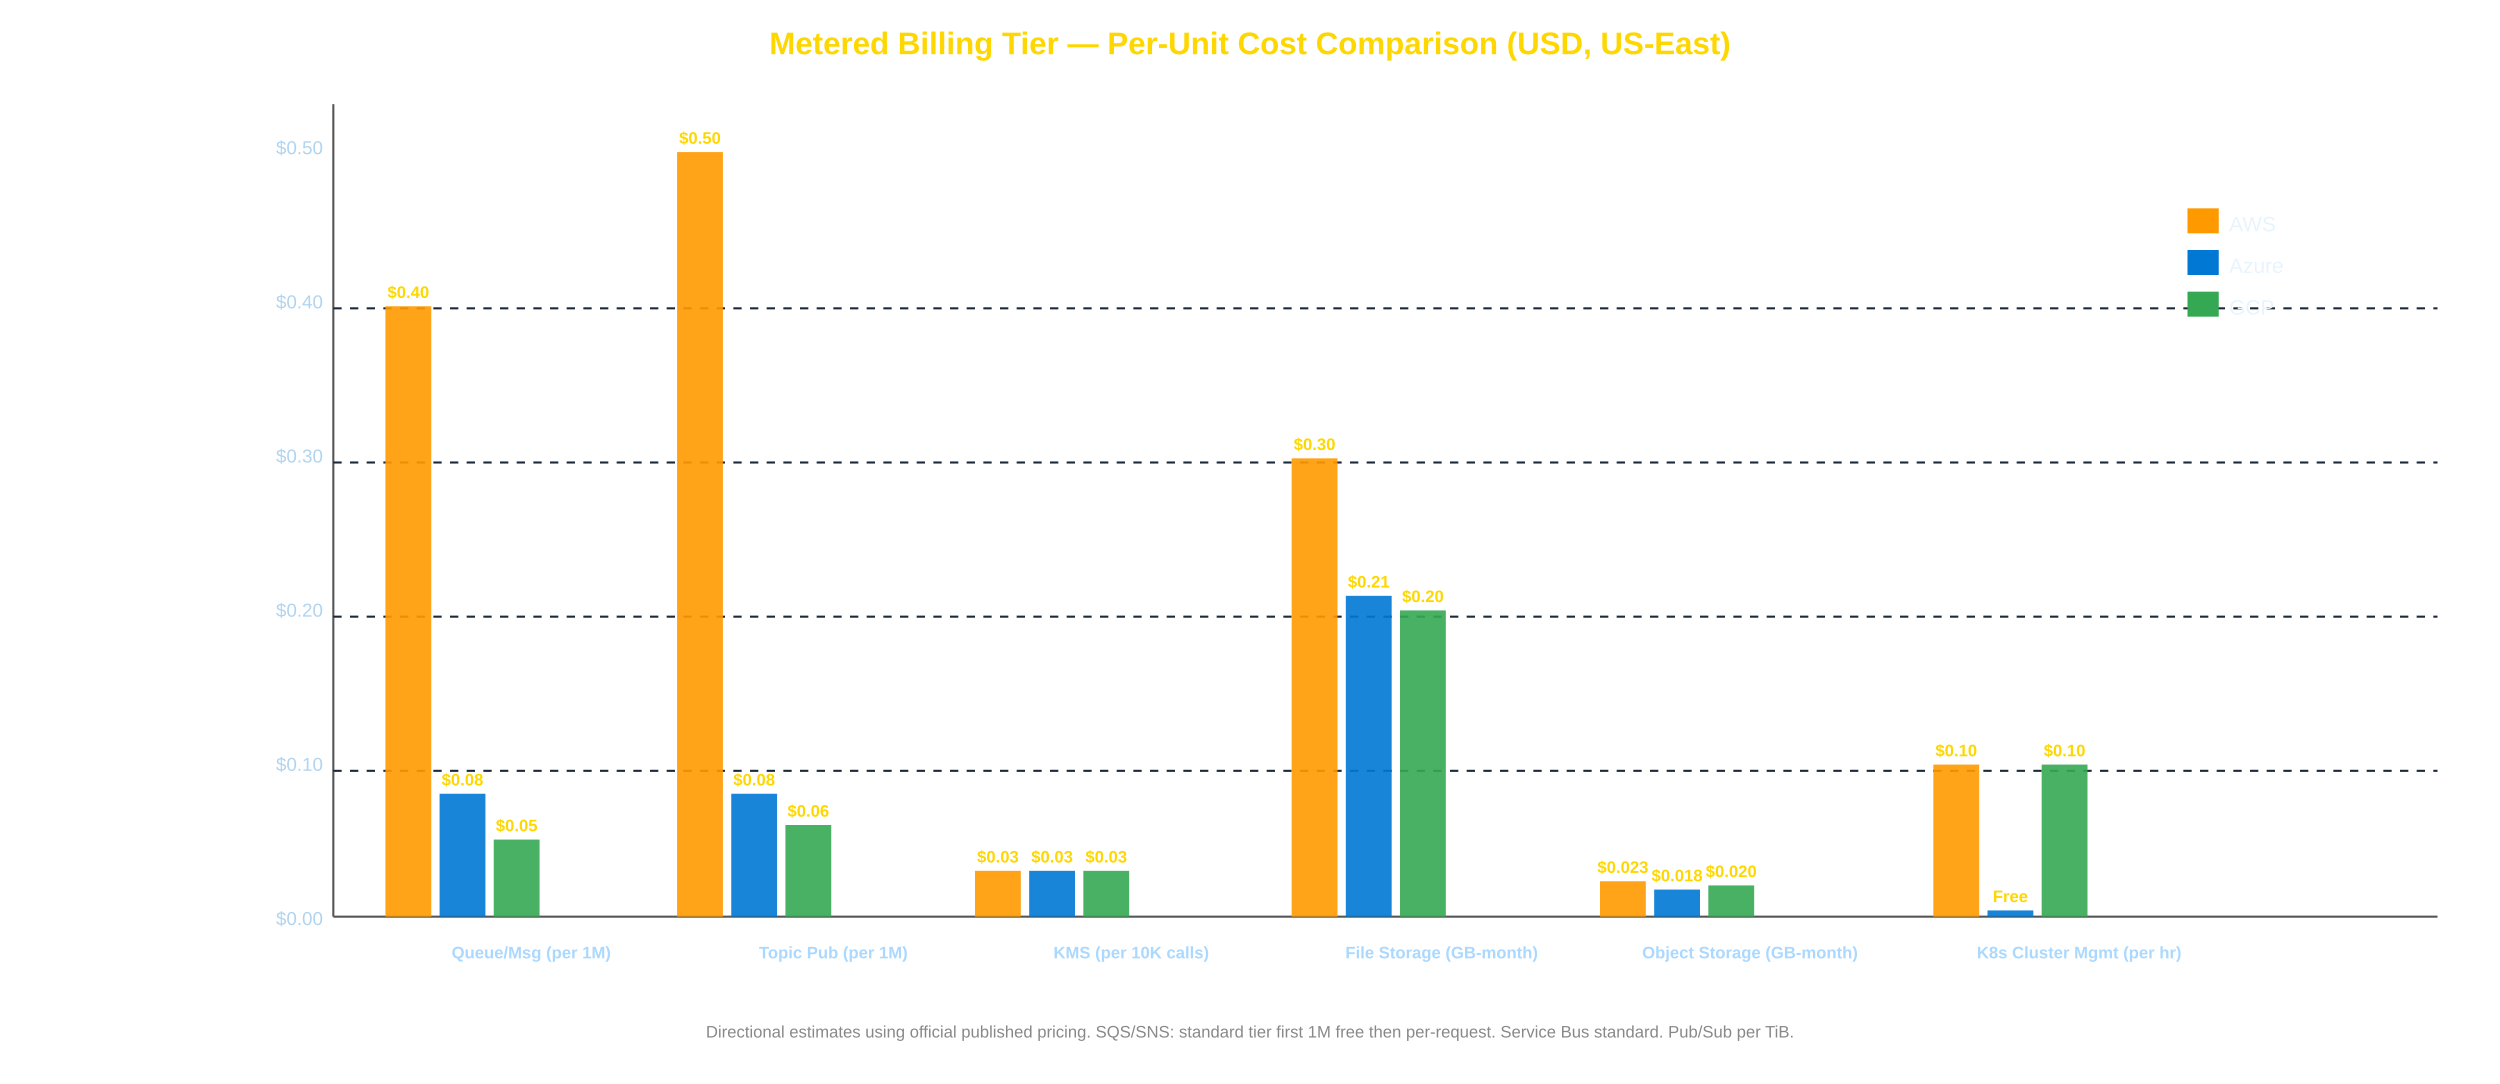
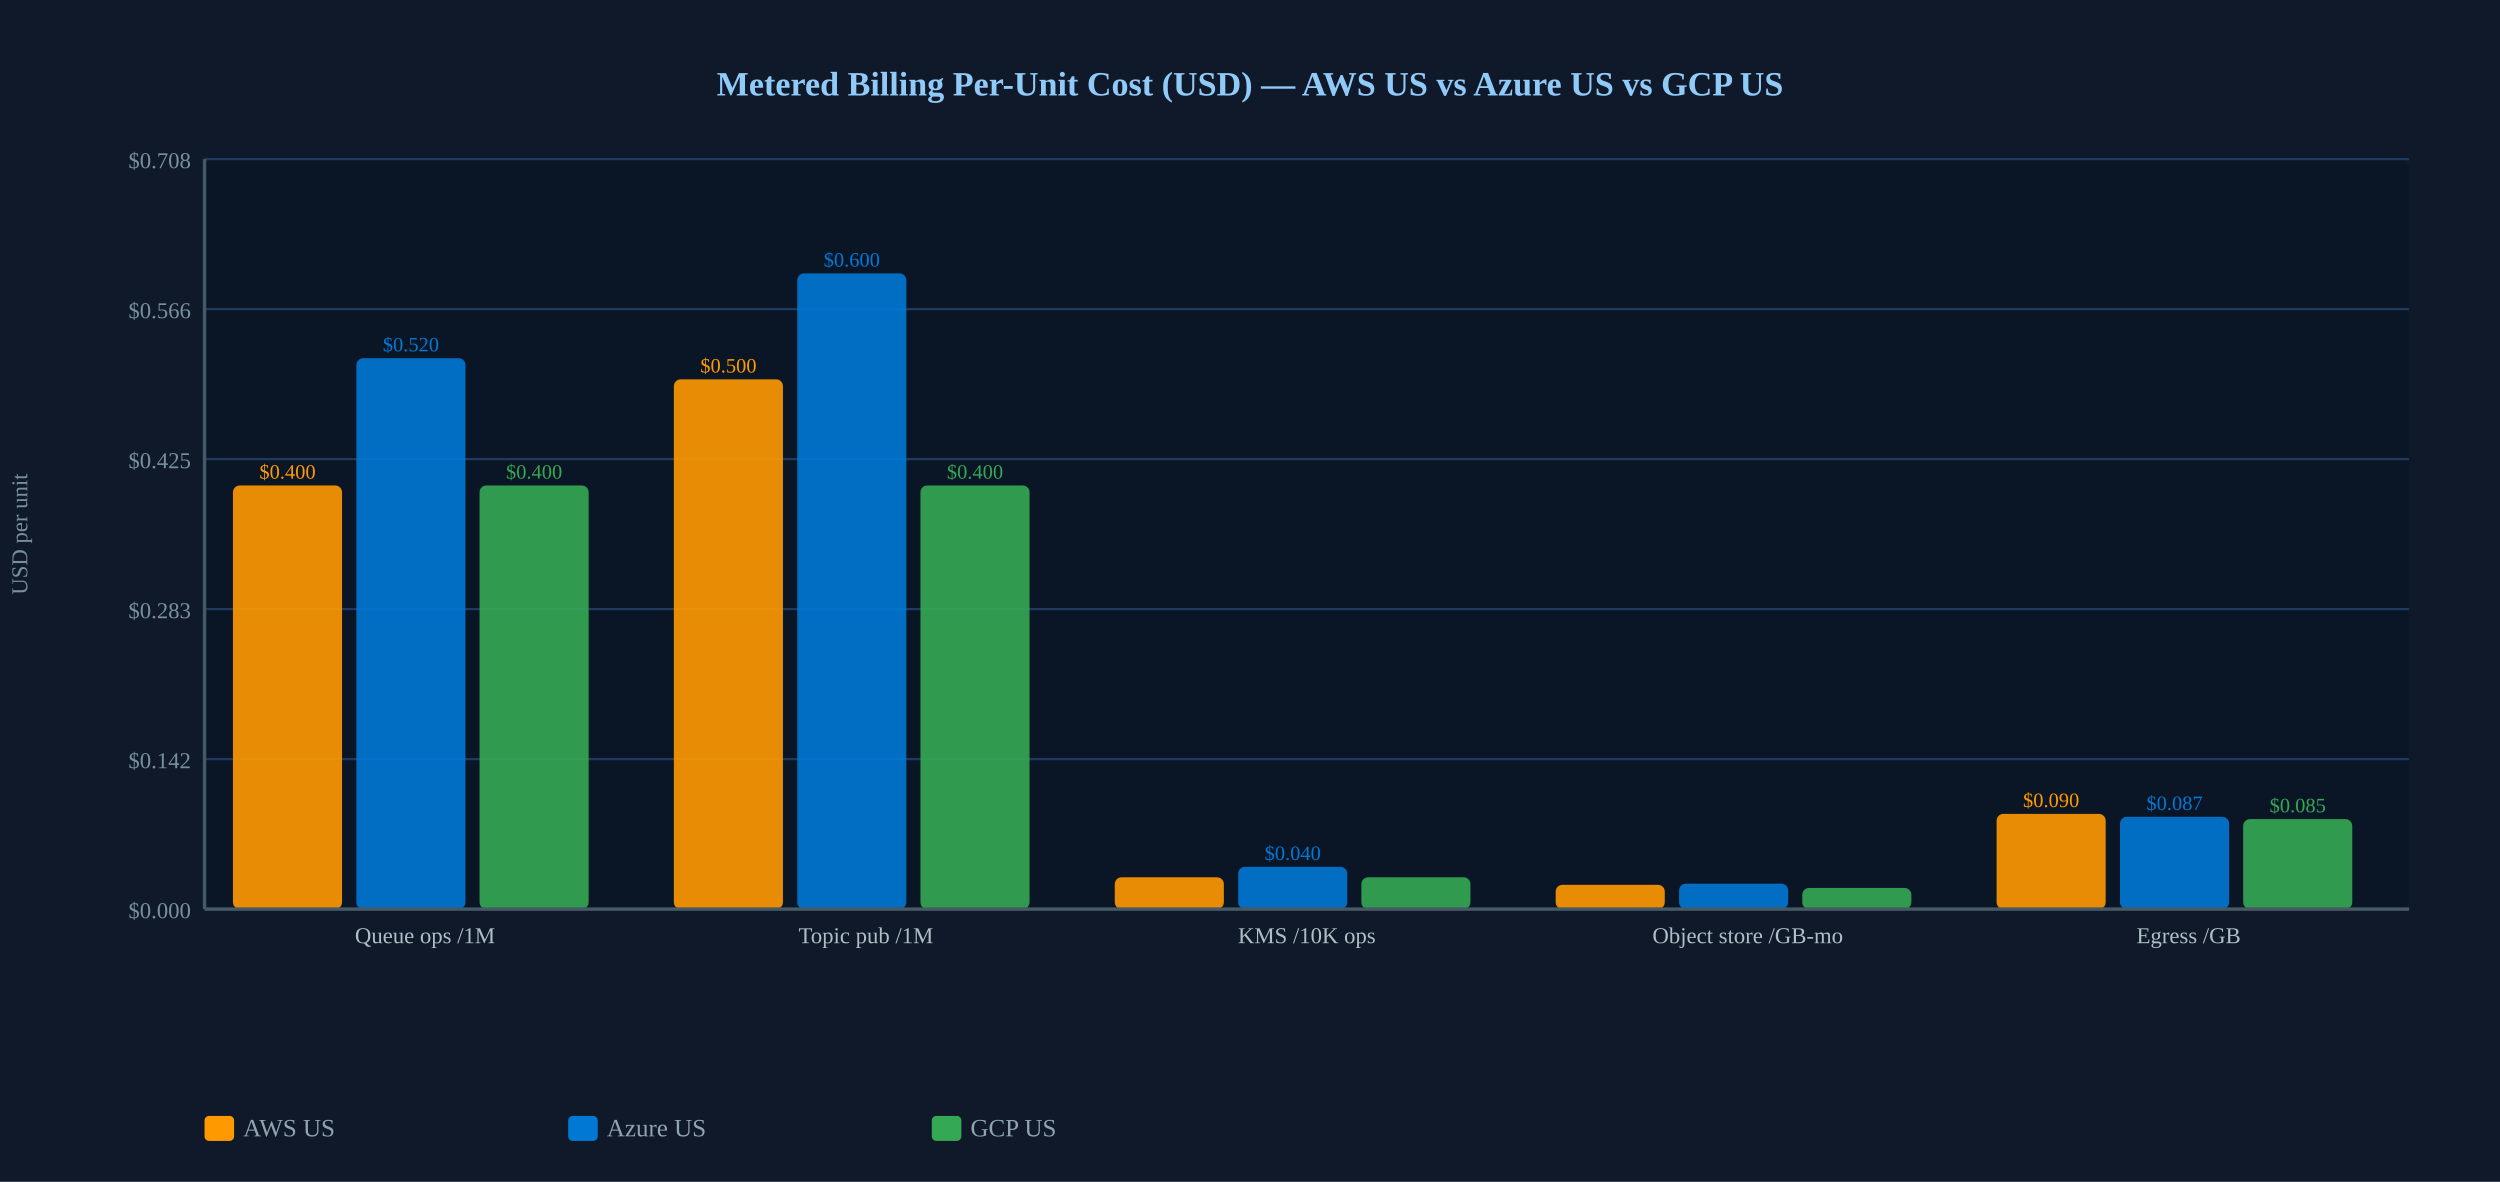
- <svg xmlns="http://www.w3.org/2000/svg" viewBox="0 0 1200 520" width="1200" height="520" style="background:#0d1726;font-family:Arial,sans-serif;">
-   <defs>
-     <style>
-       .title { font-size:15px; font-weight:bold; fill:#FFD700; }
-       .axis-label { font-size:9px; fill:#B0D4F0; }
-       .bar-label { font-size:8px; fill:#FFD700; font-weight:bold; }
-       .cat-label { font-size:8px; fill:#AAD8FF; font-weight:bold; }
-       .legend-text { font-size:10px; fill:#E8F4FD; }
-     </style>
-   </defs>
-   <text x="600" y="26" text-anchor="middle" class="title">Metered Billing Tier — Per-Unit Cost Comparison (USD, US-East)</text>
-   <line x1="160" y1="440" x2="160" y2="50" stroke="#555" stroke-width="1" />
-   <line x1="160" y1="440" x2="1170" y2="440" stroke="#555" stroke-width="1" />
-   <text x="155" y="444" text-anchor="end" class="axis-label">$0.00</text>
-   <text x="155" y="370" text-anchor="end" class="axis-label">$0.10</text>
-   <text x="155" y="296" text-anchor="end" class="axis-label">$0.20</text>
-   <text x="155" y="222" text-anchor="end" class="axis-label">$0.30</text>
-   <text x="155" y="148" text-anchor="end" class="axis-label">$0.40</text>
-   <text x="155" y="74" text-anchor="end" class="axis-label">$0.50</text>
-   <line x1="160" y1="370" x2="1170" y2="370" stroke="#1a2a3a" stroke-width="1" stroke-dasharray="4,4" />
-   <line x1="160" y1="296" x2="1170" y2="296" stroke="#1a2a3a" stroke-width="1" stroke-dasharray="4,4" />
-   <line x1="160" y1="222" x2="1170" y2="222" stroke="#1a2a3a" stroke-width="1" stroke-dasharray="4,4" />
-   <line x1="160" y1="148" x2="1170" y2="148" stroke="#1a2a3a" stroke-width="1" stroke-dasharray="4,4" />
-   <text x="255" y="460" text-anchor="middle" class="cat-label">Queue/Msg (per 1M)</text>
-   <rect x="185" y="147" width="22" height="293" fill="#FF9900" opacity="0.9" />
-   <text x="196" y="143" text-anchor="middle" class="bar-label">$0.40</text>
-   <rect x="211" y="381" width="22" height="59" fill="#0078D4" opacity="0.9" />
-   <text x="222" y="377" text-anchor="middle" class="bar-label">$0.08</text>
-   <rect x="237" y="403" width="22" height="37" fill="#34A853" opacity="0.9" />
-   <text x="248" y="399" text-anchor="middle" class="bar-label">$0.05</text>
-   <text x="400" y="460" text-anchor="middle" class="cat-label">Topic Pub (per 1M)</text>
-   <rect x="325" y="73" width="22" height="367" fill="#FF9900" opacity="0.9" />
-   <text x="336" y="69" text-anchor="middle" class="bar-label">$0.50</text>
-   <rect x="351" y="381" width="22" height="59" fill="#0078D4" opacity="0.9" />
-   <text x="362" y="377" text-anchor="middle" class="bar-label">$0.08</text>
-   <rect x="377" y="396" width="22" height="44" fill="#34A853" opacity="0.9" />
-   <text x="388" y="392" text-anchor="middle" class="bar-label">$0.06</text>
-   <text x="543" y="460" text-anchor="middle" class="cat-label">KMS (per 10K calls)</text>
-   <rect x="468" y="440" width="22" height="0" fill="#FF9900" opacity="0.9" />
-   <rect x="468" y="418" width="22" height="22" fill="#FF9900" opacity="0.9" />
-   <text x="479" y="414" text-anchor="middle" class="bar-label">$0.03</text>
-   <rect x="494" y="418" width="22" height="22" fill="#0078D4" opacity="0.9" />
-   <text x="505" y="414" text-anchor="middle" class="bar-label">$0.03</text>
-   <rect x="520" y="418" width="22" height="22" fill="#34A853" opacity="0.9" />
-   <text x="531" y="414" text-anchor="middle" class="bar-label">$0.03</text>
-   <text x="692" y="460" text-anchor="middle" class="cat-label">File Storage (GB-month)</text>
-   <rect x="620" y="220" width="22" height="220" fill="#FF9900" opacity="0.9" />
-   <text x="631" y="216" text-anchor="middle" class="bar-label">$0.30</text>
-   <rect x="646" y="286" width="22" height="154" fill="#0078D4" opacity="0.9" />
-   <text x="657" y="282" text-anchor="middle" class="bar-label">$0.21</text>
-   <rect x="672" y="293" width="22" height="147" fill="#34A853" opacity="0.9" />
-   <text x="683" y="289" text-anchor="middle" class="bar-label">$0.20</text>
-   <text x="840" y="460" text-anchor="middle" class="cat-label">Object Storage (GB-month)</text>
-   <rect x="768" y="423" width="22" height="17" fill="#FF9900" opacity="0.9" />
-   <text x="779" y="419" text-anchor="middle" class="bar-label">$0.023</text>
-   <rect x="794" y="427" width="22" height="13" fill="#0078D4" opacity="0.9" />
-   <text x="805" y="423" text-anchor="middle" class="bar-label">$0.018</text>
-   <rect x="820" y="425" width="22" height="15" fill="#34A853" opacity="0.9" />
-   <text x="831" y="421" text-anchor="middle" class="bar-label">$0.020</text>
-   <text x="998" y="460" text-anchor="middle" class="cat-label">K8s Cluster Mgmt (per hr)</text>
-   <rect x="928" y="367" width="22" height="73" fill="#FF9900" opacity="0.9" />
-   <text x="939" y="363" text-anchor="middle" class="bar-label">$0.10</text>
-   <rect x="954" y="437" width="22" height="3" fill="#0078D4" opacity="0.9" />
-   <text x="965" y="433" text-anchor="middle" class="bar-label">Free</text>
-   <rect x="980" y="367" width="22" height="73" fill="#34A853" opacity="0.9" />
-   <text x="991" y="363" text-anchor="middle" class="bar-label">$0.10</text>
-   <rect x="1050" y="100" width="15" height="12" fill="#FF9900" />
-   <text x="1070" y="111" class="legend-text">AWS</text>
-   <rect x="1050" y="120" width="15" height="12" fill="#0078D4" />
-   <text x="1070" y="131" class="legend-text">Azure</text>
-   <rect x="1050" y="140" width="15" height="12" fill="#34A853" />
-   <text x="1070" y="151" class="legend-text">GCP</text>
-   <text x="600" y="498" text-anchor="middle" font-size="8" fill="#888">Directional estimates using official published pricing. SQS/SNS: standard tier first 1M free then per-request. Service Bus standard. Pub/Sub per TiB.</text>
+ <svg xmlns="http://www.w3.org/2000/svg" viewBox="0 0 1100 520" width="1100" height="520">
+   <rect width="1100" height="520" fill="#0f1929" />
+   <text x="550" y="42" text-anchor="middle" font-size="15" fill="#90CAF9" font-weight="bold">Metered Billing Per-Unit Cost (USD) — AWS US vs Azure US vs GCP US</text>
+   <rect x="90" y="70" width="970" height="330" fill="#0a1526" rx="4" />
+   <line x1="90" y1="400" x2="1060" y2="400" stroke="#1E3A5F" stroke-width="1" />
+   <text x="84" y="404" text-anchor="end" font-size="10" fill="#78909C">$0.000</text>
+   <line x1="90" y1="334" x2="1060" y2="334" stroke="#1E3A5F" stroke-width="1" />
+   <text x="84" y="338" text-anchor="end" font-size="10" fill="#78909C">$0.142</text>
+   <line x1="90" y1="268" x2="1060" y2="268" stroke="#1E3A5F" stroke-width="1" />
+   <text x="84" y="272" text-anchor="end" font-size="10" fill="#78909C">$0.283</text>
+   <line x1="90" y1="202" x2="1060" y2="202" stroke="#1E3A5F" stroke-width="1" />
+   <text x="84" y="206" text-anchor="end" font-size="10" fill="#78909C">$0.425</text>
+   <line x1="90" y1="136" x2="1060" y2="136" stroke="#1E3A5F" stroke-width="1" />
+   <text x="84" y="140" text-anchor="end" font-size="10" fill="#78909C">$0.566</text>
+   <line x1="90" y1="70" x2="1060" y2="70" stroke="#1E3A5F" stroke-width="1" />
+   <text x="84" y="74" text-anchor="end" font-size="10" fill="#78909C">$0.708</text>
+   <text x="12" y="235" text-anchor="middle" font-size="10" fill="#78909C" transform="rotate(-90 12 235)">USD per unit</text>
+   <rect x="102.5" y="213.6" width="48.0" height="186.4" fill="#FF9900" rx="3" opacity="0.9" />
+   <text x="126.5" y="210.6" text-anchor="middle" font-size="9" fill="#FF9900">$0.400</text>
+   <rect x="156.8" y="157.6" width="48.0" height="242.4" fill="#0078D4" rx="3" opacity="0.9" />
+   <text x="180.8" y="154.6" text-anchor="middle" font-size="9" fill="#0078D4">$0.520</text>
+   <rect x="211.0" y="213.6" width="48.0" height="186.4" fill="#34A853" rx="3" opacity="0.9" />
+   <text x="235.0" y="210.6" text-anchor="middle" font-size="9" fill="#34A853">$0.400</text>
+   <text x="187" y="415" text-anchor="middle" font-size="10" fill="#B0BEC5">Queue ops /1M</text>
+   <rect x="296.5" y="166.9" width="48.0" height="233.1" fill="#FF9900" rx="3" opacity="0.9" />
+   <text x="320.5" y="163.9" text-anchor="middle" font-size="9" fill="#FF9900">$0.500</text>
+   <rect x="350.8" y="120.3" width="48.0" height="279.7" fill="#0078D4" rx="3" opacity="0.9" />
+   <text x="374.8" y="117.3" text-anchor="middle" font-size="9" fill="#0078D4">$0.600</text>
+   <rect x="405.0" y="213.6" width="48.0" height="186.4" fill="#34A853" rx="3" opacity="0.9" />
+   <text x="429.0" y="210.6" text-anchor="middle" font-size="9" fill="#34A853">$0.400</text>
+   <text x="381" y="415" text-anchor="middle" font-size="10" fill="#B0BEC5">Topic pub /1M</text>
+   <rect x="490.5" y="386.0" width="48.0" height="14.0" fill="#FF9900" rx="3" opacity="0.9" />
+   <rect x="544.8" y="381.4" width="48.0" height="18.6" fill="#0078D4" rx="3" opacity="0.9" />
+   <text x="568.8" y="378.4" text-anchor="middle" font-size="9" fill="#0078D4">$0.040</text>
+   <rect x="599.0" y="386.0" width="48.0" height="14.0" fill="#34A853" rx="3" opacity="0.9" />
+   <text x="575" y="415" text-anchor="middle" font-size="10" fill="#B0BEC5">KMS /10K ops</text>
+   <rect x="684.5" y="389.3" width="48.0" height="10.7" fill="#FF9900" rx="3" opacity="0.9" />
+   <rect x="738.8" y="388.8" width="48.0" height="11.2" fill="#0078D4" rx="3" opacity="0.9" />
+   <rect x="793.0" y="390.7" width="48.0" height="9.3" fill="#34A853" rx="3" opacity="0.9" />
+   <text x="769" y="415" text-anchor="middle" font-size="10" fill="#B0BEC5">Object store /GB-mo</text>
+   <rect x="878.5" y="358.1" width="48.0" height="41.9" fill="#FF9900" rx="3" opacity="0.9" />
+   <text x="902.5" y="355.1" text-anchor="middle" font-size="9" fill="#FF9900">$0.090</text>
+   <rect x="932.8" y="359.4" width="48.0" height="40.6" fill="#0078D4" rx="3" opacity="0.9" />
+   <text x="956.8" y="356.4" text-anchor="middle" font-size="9" fill="#0078D4">$0.087</text>
+   <rect x="987.0" y="360.4" width="48.0" height="39.6" fill="#34A853" rx="3" opacity="0.9" />
+   <text x="1011.0" y="357.4" text-anchor="middle" font-size="9" fill="#34A853">$0.085</text>
+   <text x="963" y="415" text-anchor="middle" font-size="10" fill="#B0BEC5">Egress /GB</text>
+   <rect x="90" y="491" width="13" height="11" fill="#FF9900" rx="2" />
+   <text x="107" y="500" font-size="11" fill="#90A4AE">AWS US</text>
+   <rect x="250" y="491" width="13" height="11" fill="#0078D4" rx="2" />
+   <text x="267" y="500" font-size="11" fill="#90A4AE">Azure US</text>
+   <rect x="410" y="491" width="13" height="11" fill="#34A853" rx="2" />
+   <text x="427" y="500" font-size="11" fill="#90A4AE">GCP US</text>
+   <line x1="90" y1="70" x2="90" y2="400" stroke="#455A64" stroke-width="1.5" />
+   <line x1="90" y1="400" x2="1060" y2="400" stroke="#455A64" stroke-width="1.5" />
</svg>
